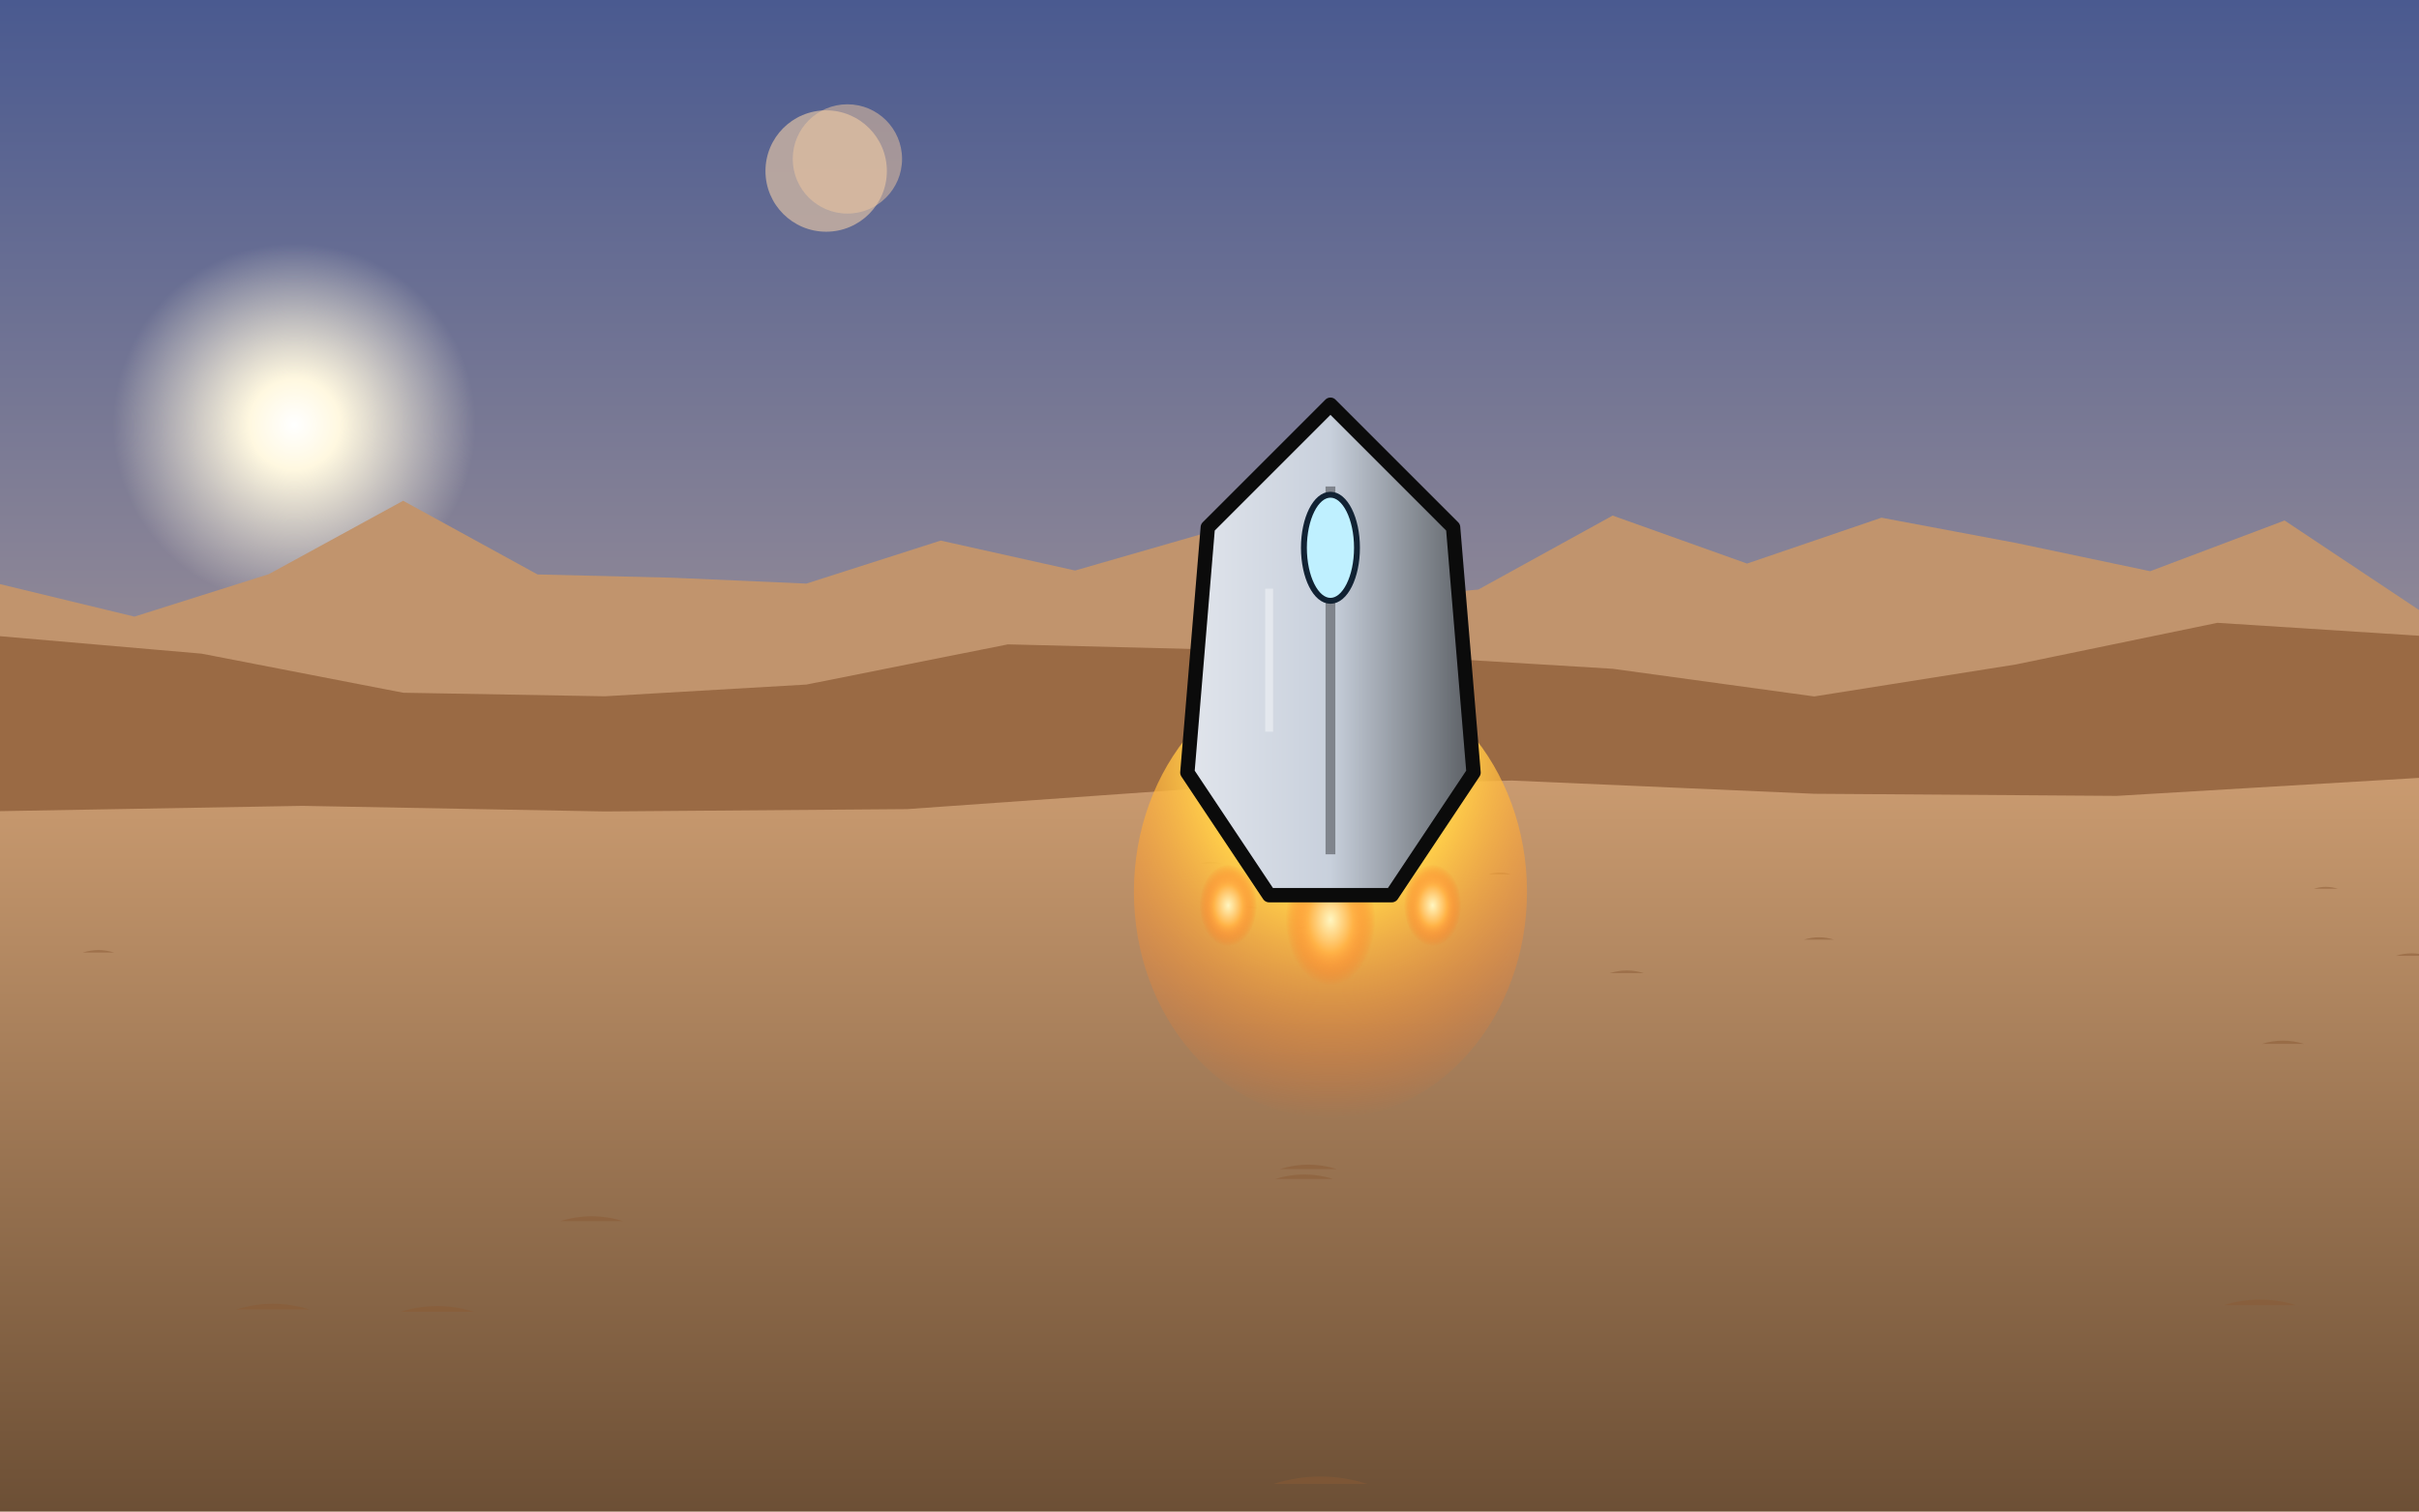
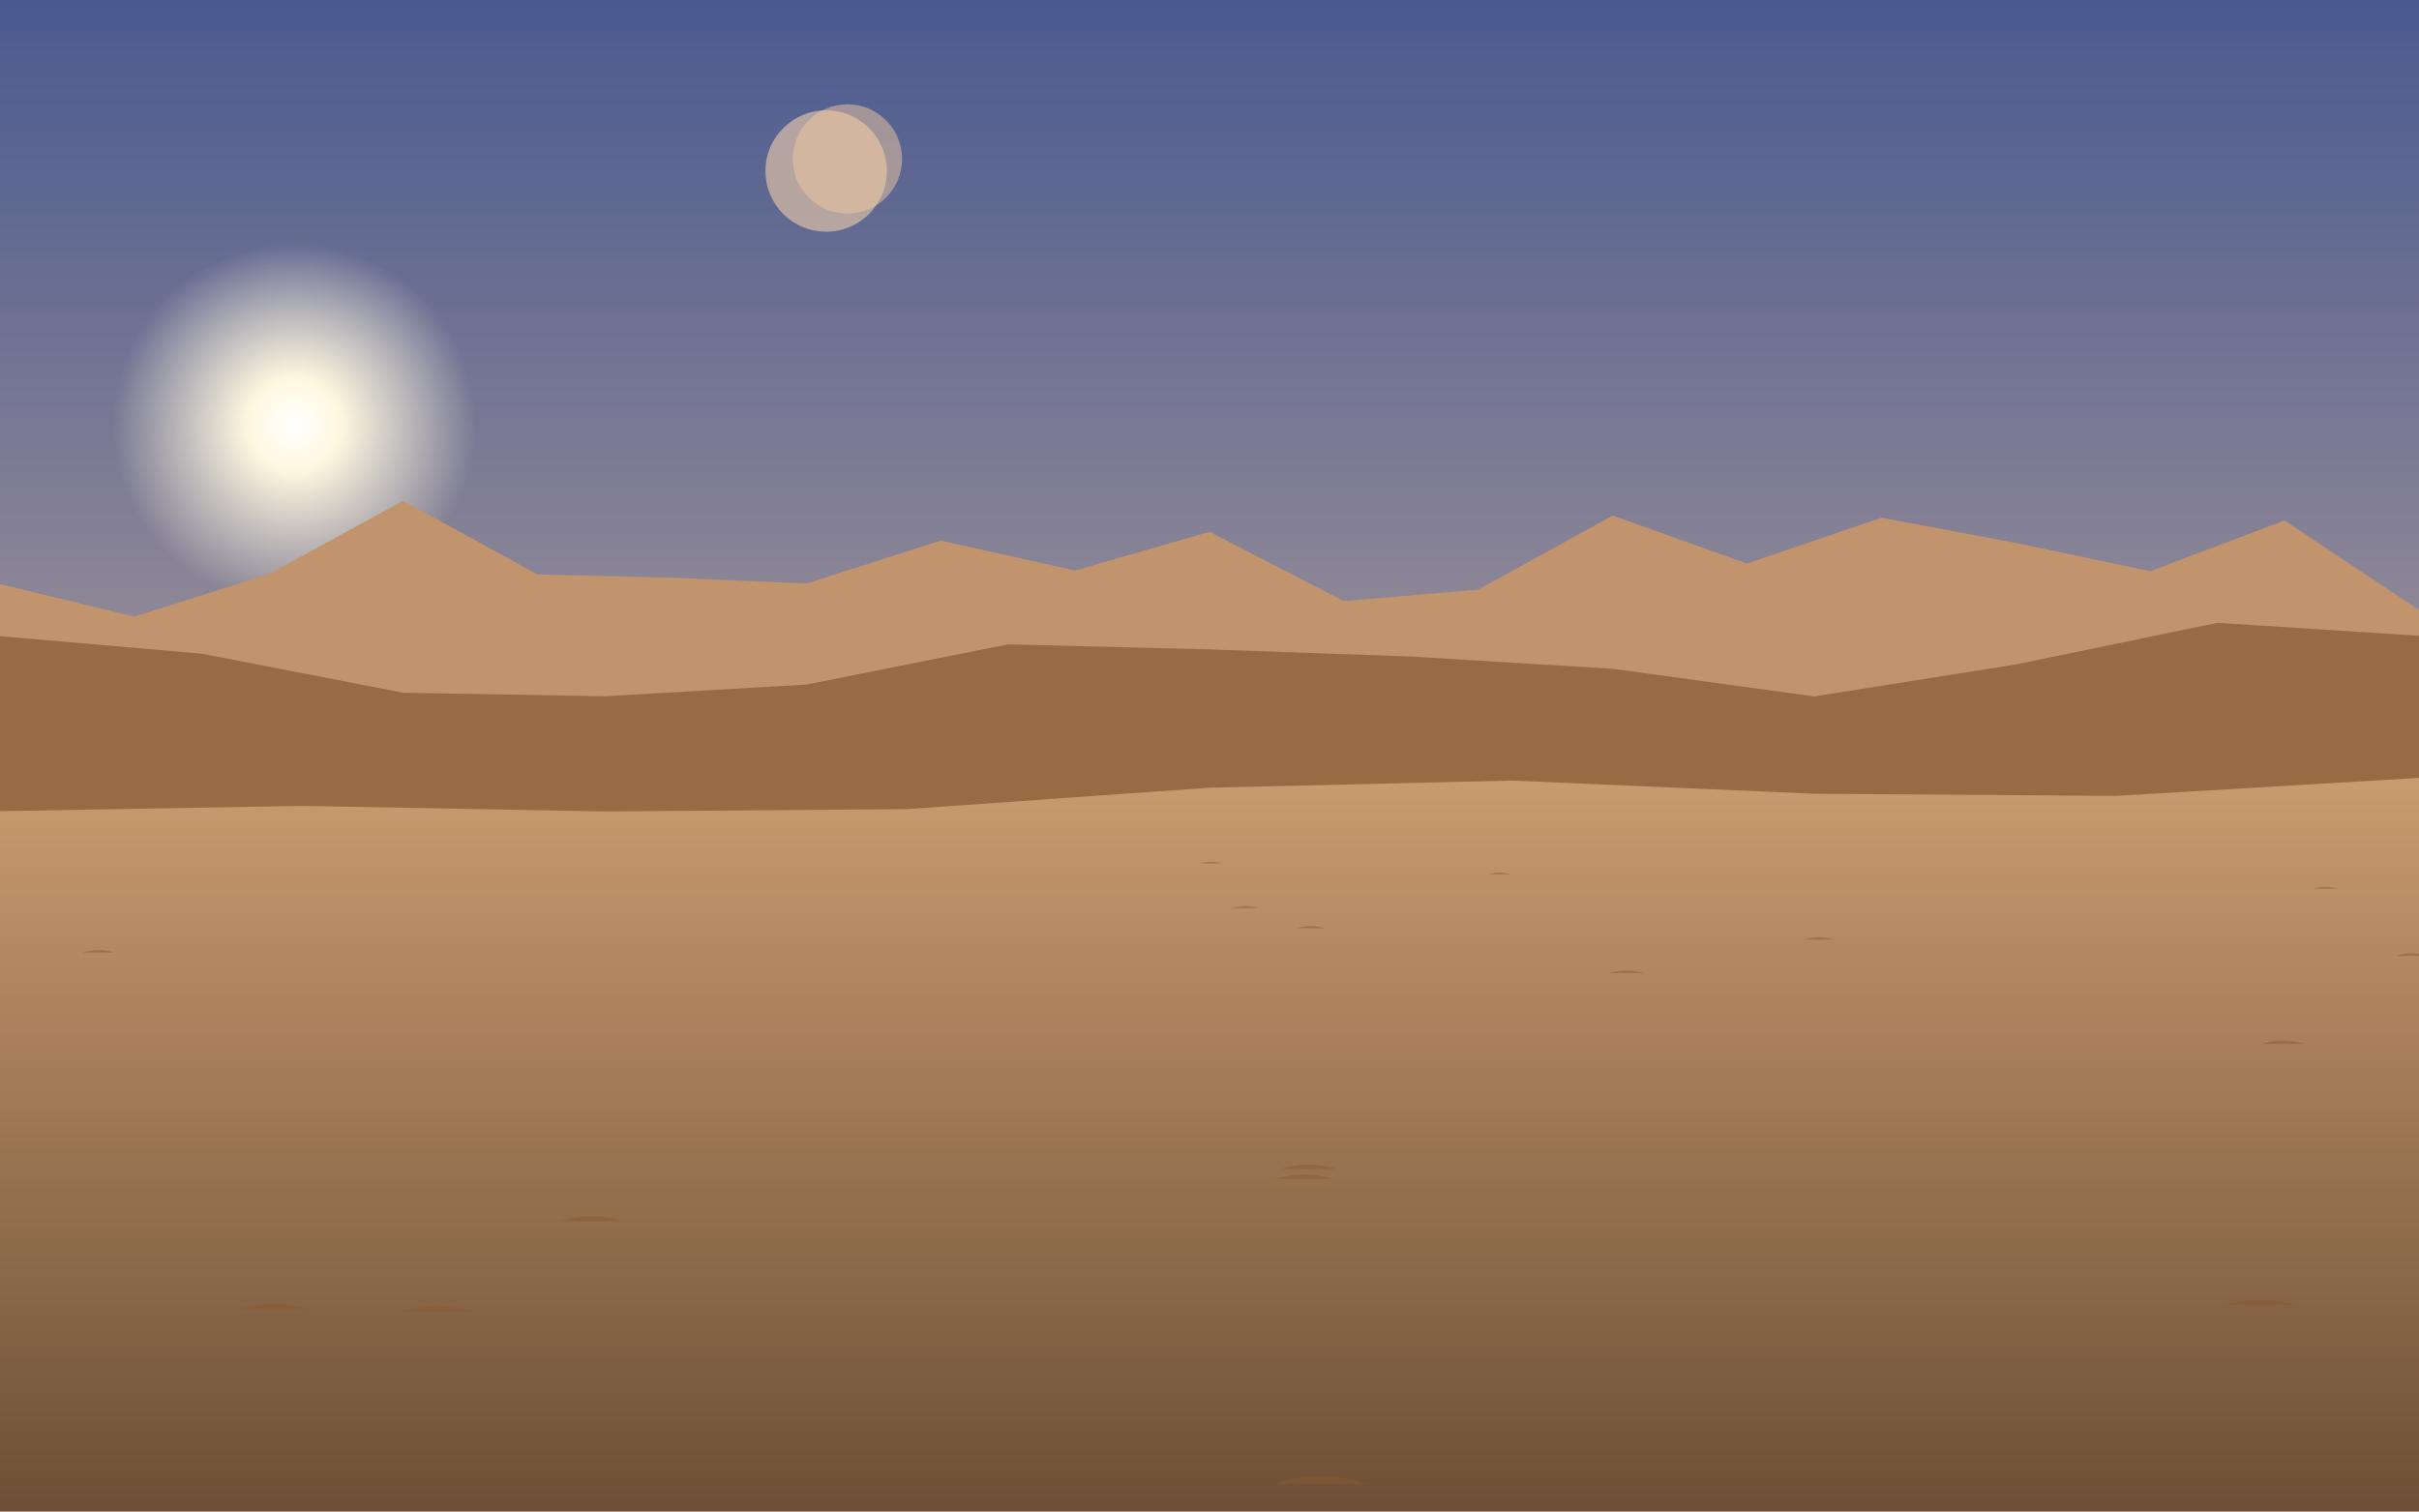
<svg xmlns="http://www.w3.org/2000/svg" width="320" height="200" viewBox="0 0 320 200">
  <defs>
    <linearGradient id="sky" x1="0" y1="0" x2="0" y2="1">
      <stop offset="0" stop-color="#4a5a90" />
      <stop offset="1" stop-color="#f0c8a0" />
    </linearGradient>
    <linearGradient id="gr" x1="0" y1="0" x2="0" y2="1">
      <stop offset="0" stop-color="#ca9b70" />
      <stop offset="1" stop-color="#6c4f35" />
    </linearGradient>
    <filter id="soft" x="-50%" y="-50%" width="200%" height="200%">
      <feGaussianBlur stdDeviation="1.6" />
    </filter>
    <radialGradient id="sun" cx="0.5" cy="0.5" r="0.5">
      <stop offset="0" stop-color="#ffffff" />
      <stop offset="0.25" stop-color="#fff8e0" />
      <stop offset="1" stop-color="#fff8e0" stop-opacity="0" />
-     </radialGradient>
-     <linearGradient id="csh" x1="0" y1="0" x2="0" y2="1">
-       <stop offset="0" stop-color="#e1e5ec" />
-       <stop offset="0.5" stop-color="#c8d0dc" />
-       <stop offset="1" stop-color="#5a5e63" />
-     </linearGradient>
-     <radialGradient id="cse" cx="0.5" cy="0.5" r="0.5">
-       <stop offset="0" stop-color="#fff6c0" />
-       <stop offset="0.5" stop-color="#ffb347" />
-       <stop offset="1" stop-color="#ff6a1a" stop-opacity="0" />
-     </radialGradient>
-     <radialGradient id="fl" cx="0.5" cy="0.2" r="0.8">
-       <stop offset="0" stop-color="#ffffff" />
-       <stop offset="0.4" stop-color="#ffd04a" />
-       <stop offset="1" stop-color="#ff6a1a" stop-opacity="0" />
    </radialGradient>
  </defs>
  <rect x="0" y="0" width="320" height="200" fill="url(#sky)" />
  <circle cx="38.94" cy="56.18" r="24" fill="url(#sun)" />
  <circle cx="109.29" cy="22.63" r="8.03" fill="#ccb4a2" opacity="0.8" />
  <circle cx="112.1" cy="21.03" r="7.23" fill="#f0c8a0" opacity="0.5" />
  <path d="M0,100L0,77.29L17.78,81.59L35.56,75.97L53.33,66.26L71.11,76.01L88.89,76.44L106.67,77.22L124.44,71.53L142.22,75.49L160,70.37L177.78,79.54L195.56,78.01L213.33,68.22L231.11,74.57L248.89,68.5L266.67,71.84L284.44,75.58L302.22,68.87L320,80.71L320,100Z" fill="#c1946d" />
  <path d="M0,114L0,84.18L26.67,86.49L53.33,91.66L80,92.13L106.67,90.58L133.33,85.26L160,85.93L186.67,86.87L213.33,88.49L240,92.15L266.67,87.92L293.33,82.41L320,84.12L320,114Z" fill="#9a6a44" />
  <path d="M0,200L0,107.33L40,106.63L80,107.37L120,107.06L160,104.23L200,103.28L240,105.03L280,105.31L320,102.93L320,200Z" fill="url(#gr)" />
  <path d="M169.31,154.69 q3.76,-1.18 7.53,0" fill="#8a5a34" opacity="0.5" />
  <path d="M162.95,120.16 q1.75,-0.55 3.51,0" fill="#8a5a34" opacity="0.5" />
  <path d="M316.93,126.47 q2.12,-0.66 4.24,0" fill="#8a5a34" opacity="0.5" />
  <path d="M299.2,138.13 q2.8,-0.88 5.6,0" fill="#8a5a34" opacity="0.5" />
  <path d="M306.07,117.6 q1.61,-0.5 3.21,0" fill="#8a5a34" opacity="0.5" />
  <path d="M158.81,114.25 q1.41,-0.44 2.82,0" fill="#8a5a34" opacity="0.5" />
  <path d="M294.14,172.7 q4.81,-1.5 9.62,0" fill="#8a5a34" opacity="0.5" />
  <path d="M238.63,124.33 q2,-0.62 3.99,0" fill="#8a5a34" opacity="0.5" />
  <path d="M168.68,156 q3.84,-1.2 7.68,0" fill="#8a5a34" opacity="0.5" />
  <path d="M196.88,115.69 q1.49,-0.47 2.99,0" fill="#8a5a34" opacity="0.5" />
  <path d="M10.93,126.04 q2.1,-0.66 4.19,0" fill="#8a5a34" opacity="0.5" />
  <path d="M52.99,173.57 q4.86,-1.52 9.72,0" fill="#8a5a34" opacity="0.5" />
  <path d="M171.37,122.83 q1.91,-0.6 3.82,0" fill="#8a5a34" opacity="0.5" />
  <path d="M74.11,161.58 q4.16,-1.3 8.33,0" fill="#8a5a34" opacity="0.5" />
  <path d="M168.49,196.34 q6.19,-1.93 12.37,0" fill="#8a5a34" opacity="0.5" />
  <path d="M31.24,173.26 q4.84,-1.51 9.69,0" fill="#8a5a34" opacity="0.5" />
  <path d="M212.95,128.76 q2.26,-0.7 4.51,0" fill="#8a5a34" opacity="0.5" />
-   <ellipse cx="176" cy="118" rx="26" ry="30" fill="url(#fl)" />
-   <g transform="translate(176 86) rotate(-90) scale(2.6) translate(-16 -12)">
-     <ellipse cx="2.27" cy="12" rx="3.33" ry="2.29" fill="url(#cse)" />
-     <ellipse cx="3" cy="6.8" rx="2.08" ry="1.46" fill="url(#cse)" />
-     <ellipse cx="3" cy="17.2" rx="2.08" ry="1.46" fill="url(#cse)" />
-     <polygon points="28.48,12 22.24,5.76 9.76,4.72 3.52,8.88 3.52,15.12 9.76,19.28 22.24,18.24" fill="url(#csh)" stroke="#0b0b0b" stroke-width="0.73" stroke-linejoin="round" />
-     <line x1="5.6" y1="12" x2="24.32" y2="12" stroke="#6e7279" stroke-width="0.5" opacity="0.8" />
-     <line x1="11.84" y1="8.88" x2="19.12" y2="8.88" stroke="#e9ecf1" stroke-width="0.4" opacity="0.8" />
-     <ellipse cx="21.2" cy="12" rx="2.7" ry="1.35" fill="#bff0ff" stroke="#123" stroke-width="0.3" />
-   </g>
</svg>
